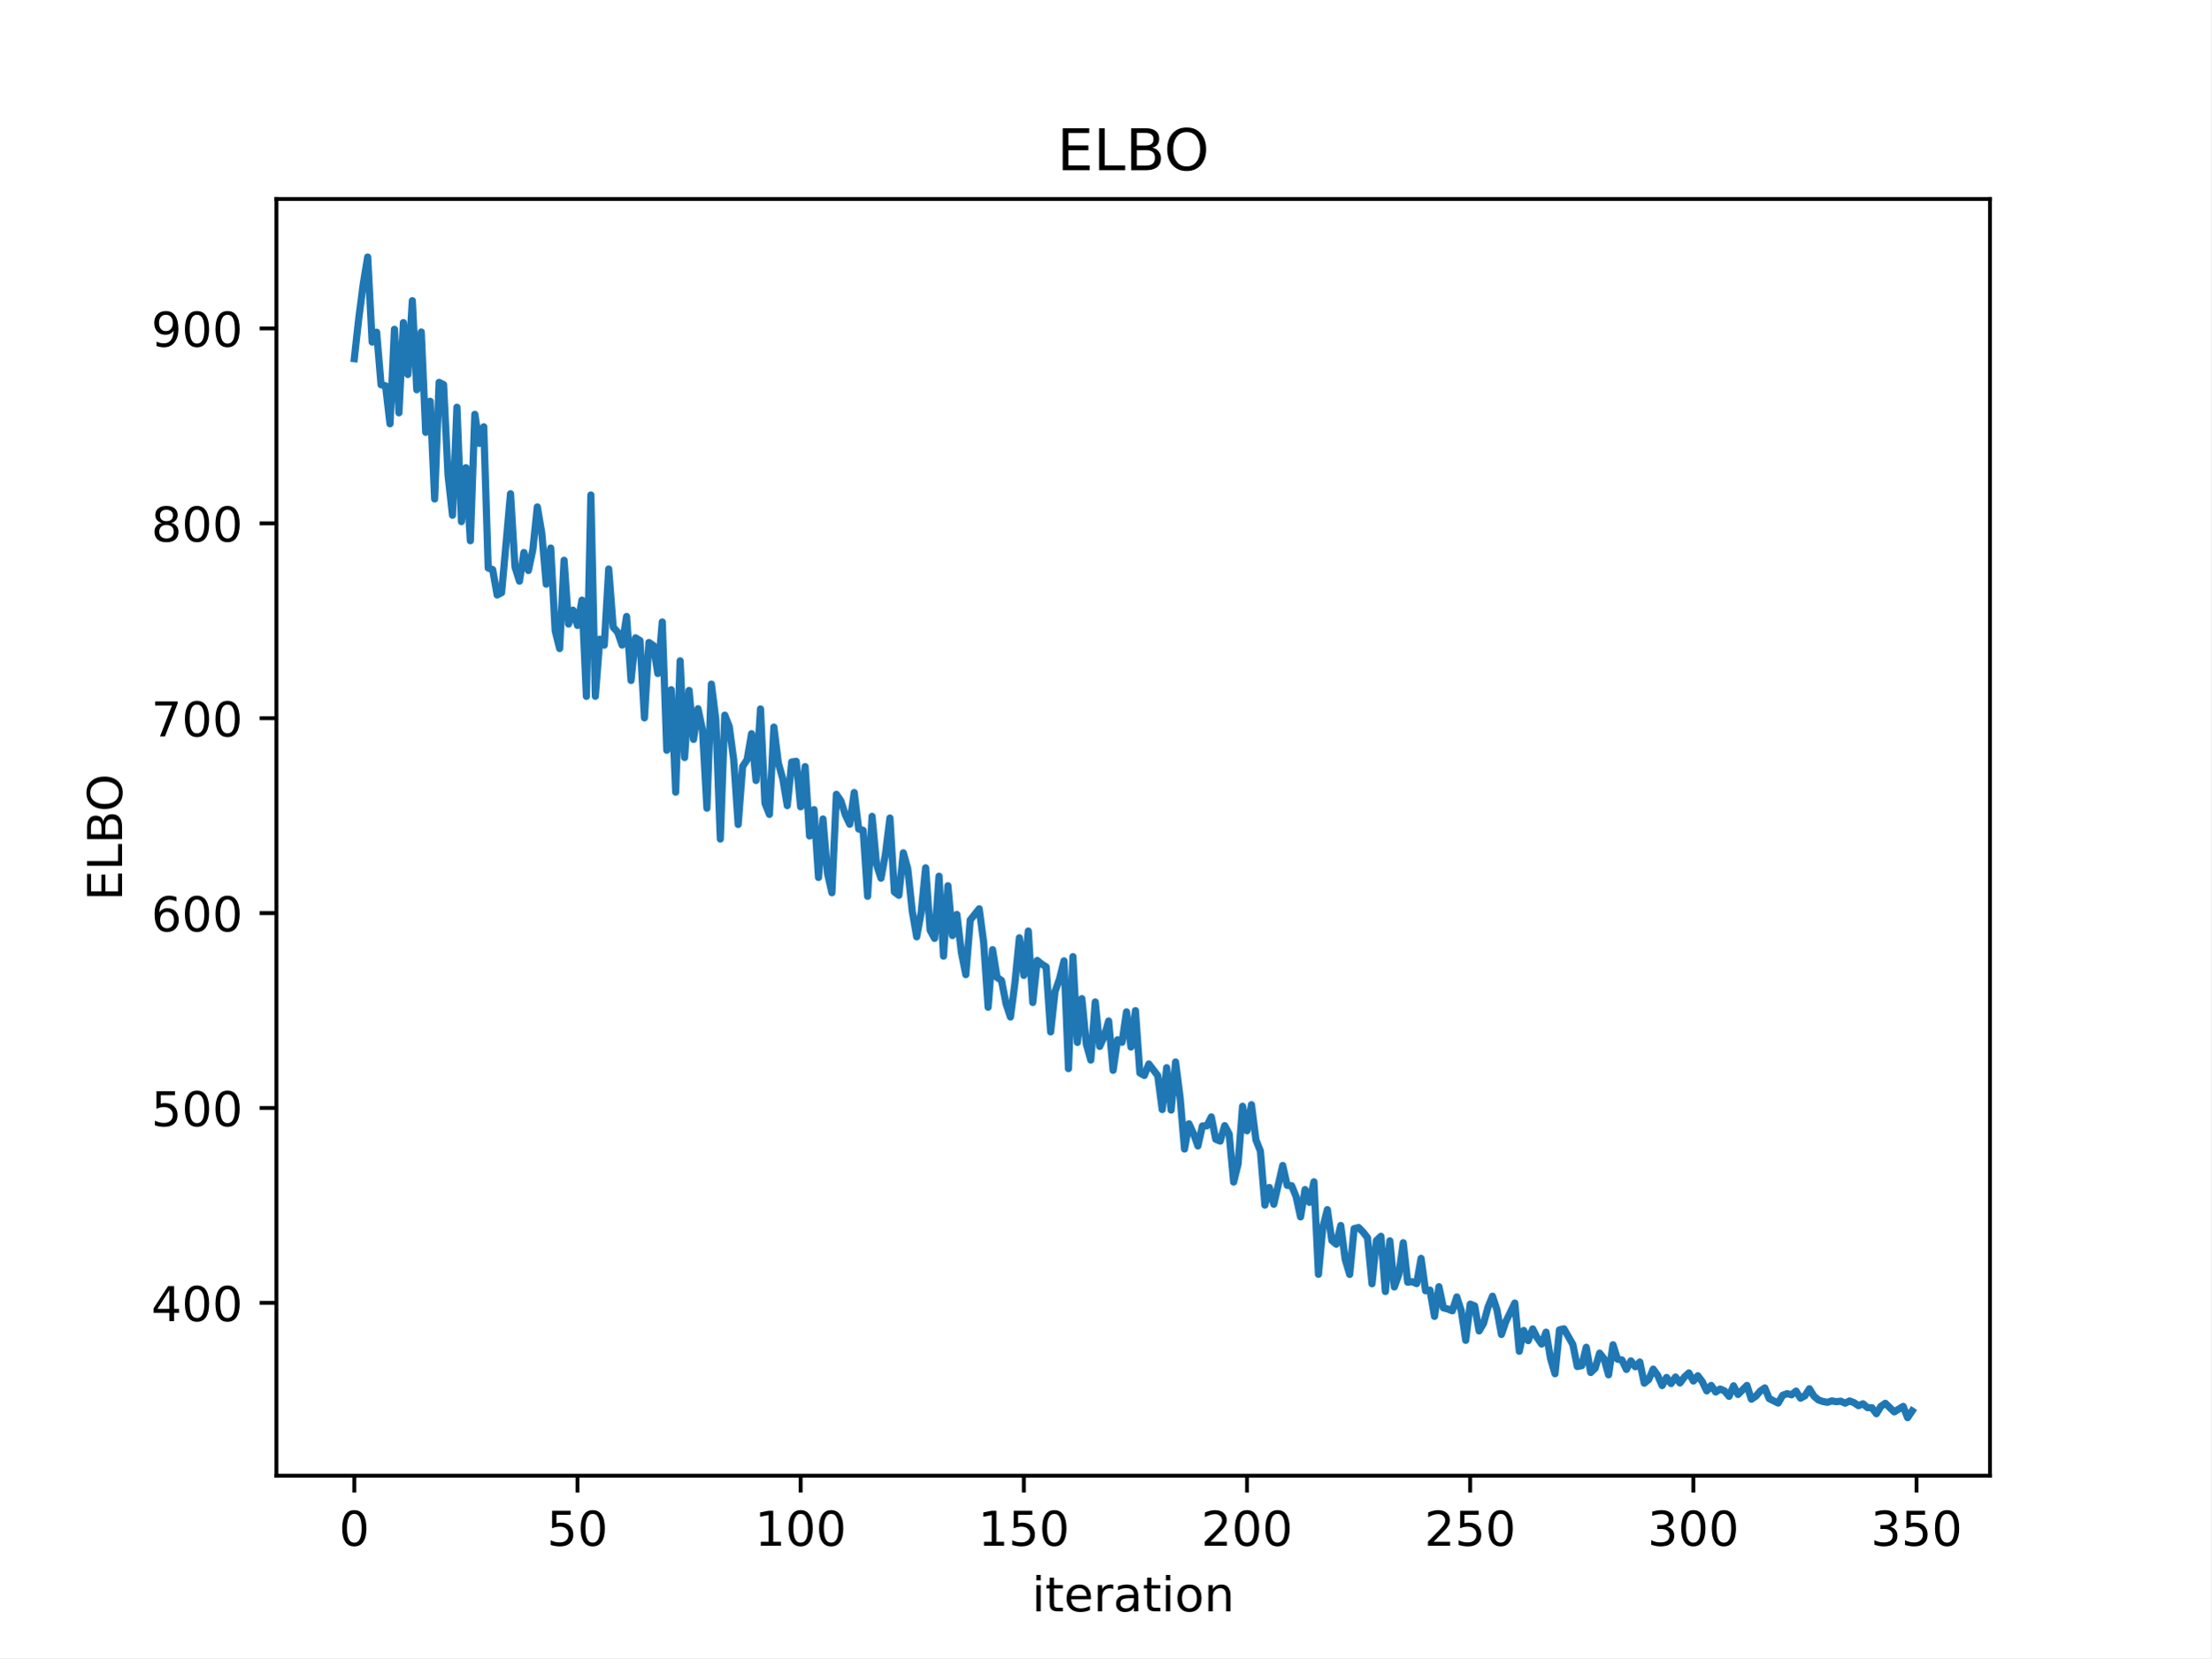
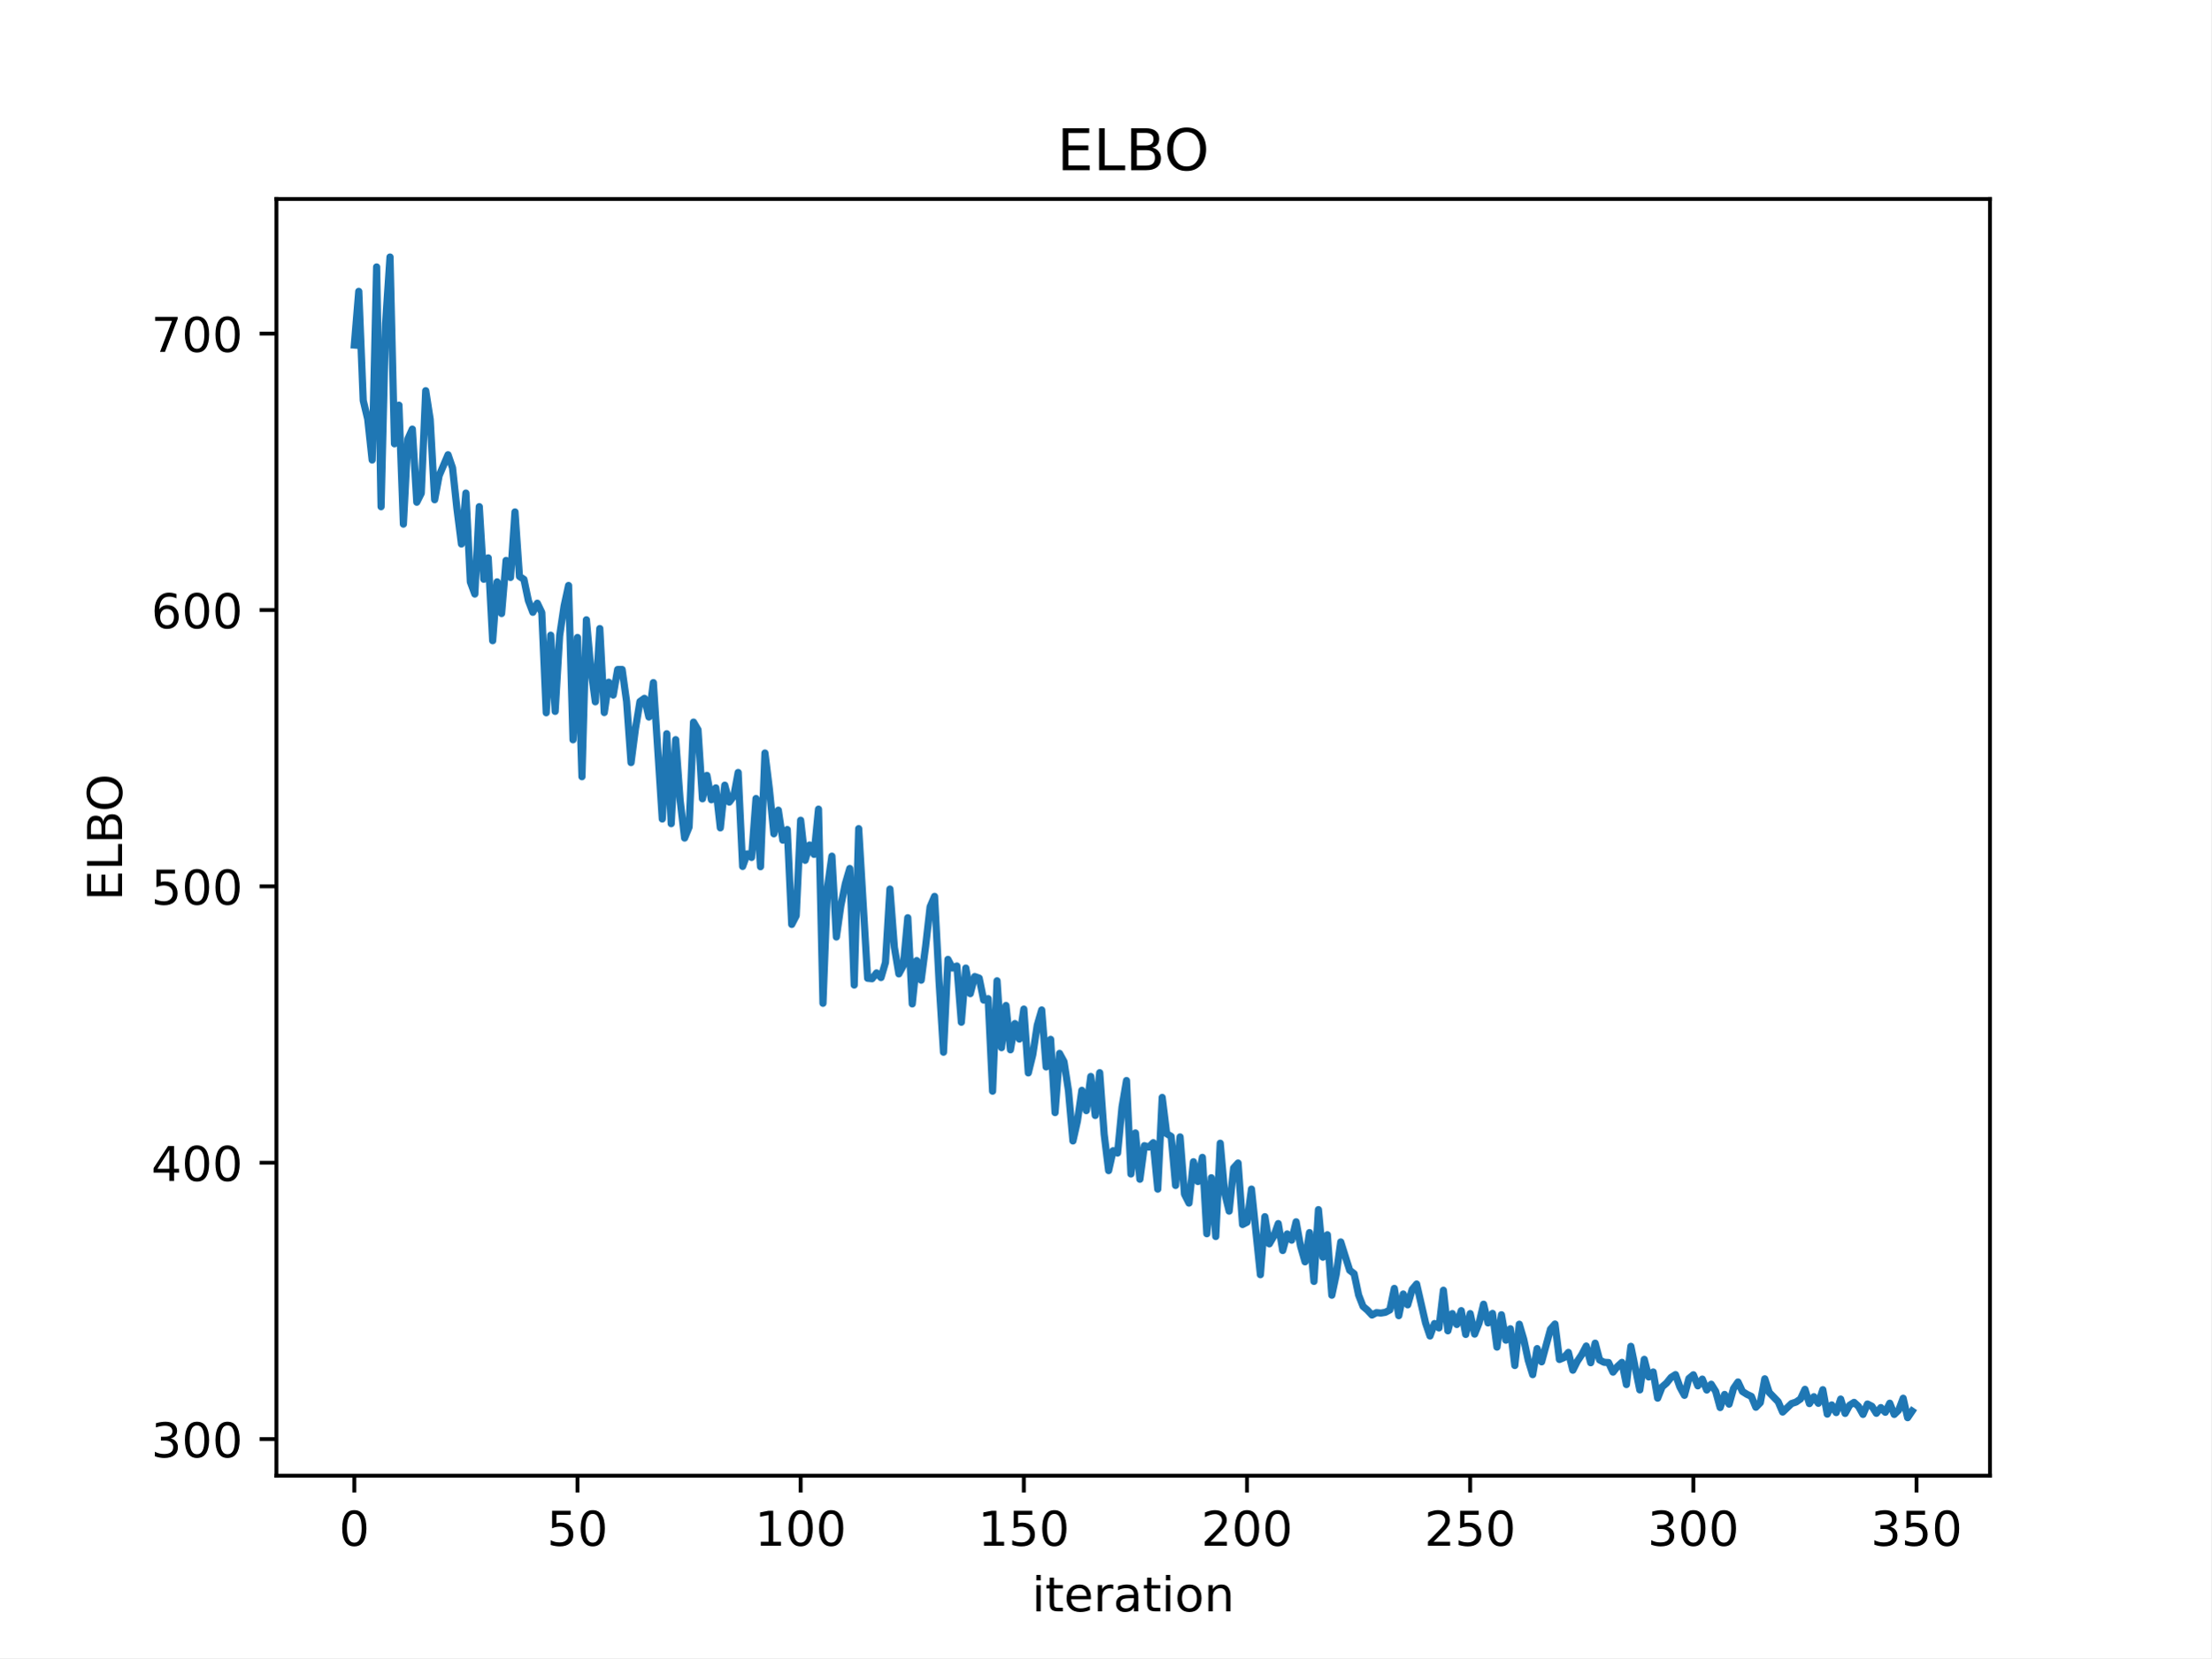
<svg xmlns="http://www.w3.org/2000/svg" xmlns:xlink="http://www.w3.org/1999/xlink" width="460.8pt" height="345.6pt" viewBox="0 0 460.8 345.6" version="1.1">
  <defs>
    <style type="text/css">*{stroke-linejoin: round; stroke-linecap: butt}</style>
  </defs>
  <g id="figure_1">
    <g id="patch_1">
      <path d="M 0 345.6  L 460.8 345.6  L 460.8 0  L 0 0  z " style="fill: #ffffff" />
    </g>
    <g id="axes_1">
      <g id="patch_2">
        <path d="M 57.6 307.584  L 414.72 307.584  L 414.72 41.472  L 57.6 41.472  z " style="fill: #ffffff" />
      </g>
      <g id="matplotlib.axis_1">
        <g id="xtick_1">
          <g id="line2d_1">
            <defs>
-               <path id="m0834ab8a11" d="M 0 0  L 0 3.5  " style="stroke: #000000; stroke-width: 0.8" />
-             </defs>
-             <g>
-               <use xlink:href="#m0834ab8a11" x="73.833" y="307.584" style="stroke: #000000; stroke-width: 0.8" />
+               <path id="me62997c50b" d="M 0 0  L 0 3.5  " style="stroke: #000000; stroke-width: 0.8" />
+             </defs>
+             <g>
+               <use xlink:href="#me62997c50b" x="73.833" y="307.584" style="stroke: #000000; stroke-width: 0.8" />
            </g>
          </g>
          <g id="text_1">
            <g transform="translate(70.65148 322.1824) scale(0.1 -0.1)">
              <defs>
                <path id="DejaVuSans-30" d="M 2034 4250  Q 1547 4250 1301 3770  Q 1056 3291 1056 2328  Q 1056 1369 1301 889  Q 1547 409 2034 409  Q 2525 409 2770 889  Q 3016 1369 3016 2328  Q 3016 3291 2770 3770  Q 2525 4250 2034 4250  z M 2034 4750  Q 2819 4750 3233 4129  Q 3647 3509 3647 2328  Q 3647 1150 3233 529  Q 2819 -91 2034 -91  Q 1250 -91 836 529  Q 422 1150 422 2328  Q 422 3509 836 4129  Q 1250 4750 2034 4750  z " transform="scale(0.015625)" />
              </defs>
              <use xlink:href="#DejaVuSans-30" />
            </g>
          </g>
        </g>
        <g id="xtick_2">
          <g id="line2d_2">
            <g>
-               <use xlink:href="#m0834ab8a11" x="120.345" y="307.584" style="stroke: #000000; stroke-width: 0.8" />
+               <use xlink:href="#me62997c50b" x="120.345" y="307.584" style="stroke: #000000; stroke-width: 0.8" />
            </g>
          </g>
          <g id="text_2">
            <g transform="translate(113.9823 322.1824) scale(0.1 -0.1)">
              <defs>
                <path id="DejaVuSans-35" d="M 691 4666  L 3169 4666  L 3169 4134  L 1269 4134  L 1269 2991  Q 1406 3038 1543 3061  Q 1681 3084 1819 3084  Q 2600 3084 3056 2656  Q 3513 2228 3513 1497  Q 3513 744 3044 326  Q 2575 -91 1722 -91  Q 1428 -91 1123 -41  Q 819 9 494 109  L 494 744  Q 775 591 1075 516  Q 1375 441 1709 441  Q 2250 441 2565 725  Q 2881 1009 2881 1497  Q 2881 1984 2565 2268  Q 2250 2553 1709 2553  Q 1456 2553 1204 2497  Q 953 2441 691 2322  L 691 4666  z " transform="scale(0.015625)" />
              </defs>
              <use xlink:href="#DejaVuSans-35" />
              <use xlink:href="#DejaVuSans-30" x="63.623" />
            </g>
          </g>
        </g>
        <g id="xtick_3">
          <g id="line2d_3">
            <g>
-               <use xlink:href="#m0834ab8a11" x="166.857" y="307.584" style="stroke: #000000; stroke-width: 0.8" />
+               <use xlink:href="#me62997c50b" x="166.857" y="307.584" style="stroke: #000000; stroke-width: 0.8" />
            </g>
          </g>
          <g id="text_3">
            <g transform="translate(157.3132 322.1824) scale(0.1 -0.1)">
              <defs>
                <path id="DejaVuSans-31" d="M 794 531  L 1825 531  L 1825 4091  L 703 3866  L 703 4441  L 1819 4666  L 2450 4666  L 2450 531  L 3481 531  L 3481 0  L 794 0  L 794 531  z " transform="scale(0.015625)" />
              </defs>
              <use xlink:href="#DejaVuSans-31" />
              <use xlink:href="#DejaVuSans-30" x="63.623" />
              <use xlink:href="#DejaVuSans-30" x="127.246" />
            </g>
          </g>
        </g>
        <g id="xtick_4">
          <g id="line2d_4">
            <g>
-               <use xlink:href="#m0834ab8a11" x="213.369" y="307.584" style="stroke: #000000; stroke-width: 0.8" />
+               <use xlink:href="#me62997c50b" x="213.369" y="307.584" style="stroke: #000000; stroke-width: 0.8" />
            </g>
          </g>
          <g id="text_4">
            <g transform="translate(203.8253 322.1824) scale(0.1 -0.1)">
              <use xlink:href="#DejaVuSans-31" />
              <use xlink:href="#DejaVuSans-35" x="63.623" />
              <use xlink:href="#DejaVuSans-30" x="127.246" />
            </g>
          </g>
        </g>
        <g id="xtick_5">
          <g id="line2d_5">
            <g>
-               <use xlink:href="#m0834ab8a11" x="259.881" y="307.584" style="stroke: #000000; stroke-width: 0.8" />
+               <use xlink:href="#me62997c50b" x="259.881" y="307.584" style="stroke: #000000; stroke-width: 0.8" />
            </g>
          </g>
          <g id="text_5">
            <g transform="translate(250.3374 322.1824) scale(0.1 -0.1)">
              <defs>
                <path id="DejaVuSans-32" d="M 1228 531  L 3431 531  L 3431 0  L 469 0  L 469 531  Q 828 903 1448 1529  Q 2069 2156 2228 2338  Q 2531 2678 2651 2914  Q 2772 3150 2772 3378  Q 2772 3750 2511 3984  Q 2250 4219 1831 4219  Q 1534 4219 1204 4116  Q 875 4013 500 3803  L 500 4441  Q 881 4594 1212 4672  Q 1544 4750 1819 4750  Q 2544 4750 2975 4387  Q 3406 4025 3406 3419  Q 3406 3131 3298 2873  Q 3191 2616 2906 2266  Q 2828 2175 2409 1742  Q 1991 1309 1228 531  z " transform="scale(0.015625)" />
              </defs>
              <use xlink:href="#DejaVuSans-32" />
              <use xlink:href="#DejaVuSans-30" x="63.623" />
              <use xlink:href="#DejaVuSans-30" x="127.246" />
            </g>
          </g>
        </g>
        <g id="xtick_6">
          <g id="line2d_6">
            <g>
-               <use xlink:href="#m0834ab8a11" x="306.393" y="307.584" style="stroke: #000000; stroke-width: 0.8" />
+               <use xlink:href="#me62997c50b" x="306.393" y="307.584" style="stroke: #000000; stroke-width: 0.8" />
            </g>
          </g>
          <g id="text_6">
            <g transform="translate(296.8495 322.1824) scale(0.1 -0.1)">
              <use xlink:href="#DejaVuSans-32" />
              <use xlink:href="#DejaVuSans-35" x="63.623" />
              <use xlink:href="#DejaVuSans-30" x="127.246" />
            </g>
          </g>
        </g>
        <g id="xtick_7">
          <g id="line2d_7">
            <g>
-               <use xlink:href="#m0834ab8a11" x="352.905" y="307.584" style="stroke: #000000; stroke-width: 0.8" />
+               <use xlink:href="#me62997c50b" x="352.905" y="307.584" style="stroke: #000000; stroke-width: 0.8" />
            </g>
          </g>
          <g id="text_7">
            <g transform="translate(343.3617 322.1824) scale(0.1 -0.1)">
              <defs>
                <path id="DejaVuSans-33" d="M 2597 2516  Q 3050 2419 3304 2112  Q 3559 1806 3559 1356  Q 3559 666 3084 287  Q 2609 -91 1734 -91  Q 1441 -91 1130 -33  Q 819 25 488 141  L 488 750  Q 750 597 1062 519  Q 1375 441 1716 441  Q 2309 441 2620 675  Q 2931 909 2931 1356  Q 2931 1769 2642 2001  Q 2353 2234 1838 2234  L 1294 2234  L 1294 2753  L 1863 2753  Q 2328 2753 2575 2939  Q 2822 3125 2822 3475  Q 2822 3834 2567 4026  Q 2313 4219 1838 4219  Q 1578 4219 1281 4162  Q 984 4106 628 3988  L 628 4550  Q 988 4650 1302 4700  Q 1616 4750 1894 4750  Q 2613 4750 3031 4423  Q 3450 4097 3450 3541  Q 3450 3153 3228 2886  Q 3006 2619 2597 2516  z " transform="scale(0.015625)" />
              </defs>
              <use xlink:href="#DejaVuSans-33" />
              <use xlink:href="#DejaVuSans-30" x="63.623" />
              <use xlink:href="#DejaVuSans-30" x="127.246" />
            </g>
          </g>
        </g>
        <g id="xtick_8">
          <g id="line2d_8">
            <g>
-               <use xlink:href="#m0834ab8a11" x="399.418" y="307.584" style="stroke: #000000; stroke-width: 0.8" />
+               <use xlink:href="#me62997c50b" x="399.418" y="307.584" style="stroke: #000000; stroke-width: 0.8" />
            </g>
          </g>
          <g id="text_8">
            <g transform="translate(389.8738 322.1824) scale(0.1 -0.1)">
              <use xlink:href="#DejaVuSans-33" />
              <use xlink:href="#DejaVuSans-35" x="63.623" />
              <use xlink:href="#DejaVuSans-30" x="127.246" />
            </g>
          </g>
        </g>
        <g id="text_9">
          <g transform="translate(215.0373 335.8606) scale(0.1 -0.1)">
            <defs>
              <path id="DejaVuSans-69" d="M 603 3500  L 1178 3500  L 1178 0  L 603 0  L 603 3500  z M 603 4863  L 1178 4863  L 1178 4134  L 603 4134  L 603 4863  z " transform="scale(0.015625)" />
              <path id="DejaVuSans-74" d="M 1172 4494  L 1172 3500  L 2356 3500  L 2356 3053  L 1172 3053  L 1172 1153  Q 1172 725 1289 603  Q 1406 481 1766 481  L 2356 481  L 2356 0  L 1766 0  Q 1100 0 847 248  Q 594 497 594 1153  L 594 3053  L 172 3053  L 172 3500  L 594 3500  L 594 4494  L 1172 4494  z " transform="scale(0.015625)" />
              <path id="DejaVuSans-65" d="M 3597 1894  L 3597 1613  L 953 1613  Q 991 1019 1311 708  Q 1631 397 2203 397  Q 2534 397 2845 478  Q 3156 559 3463 722  L 3463 178  Q 3153 47 2828 -22  Q 2503 -91 2169 -91  Q 1331 -91 842 396  Q 353 884 353 1716  Q 353 2575 817 3079  Q 1281 3584 2069 3584  Q 2775 3584 3186 3129  Q 3597 2675 3597 1894  z M 3022 2063  Q 3016 2534 2758 2815  Q 2500 3097 2075 3097  Q 1594 3097 1305 2825  Q 1016 2553 972 2059  L 3022 2063  z " transform="scale(0.015625)" />
              <path id="DejaVuSans-72" d="M 2631 2963  Q 2534 3019 2420 3045  Q 2306 3072 2169 3072  Q 1681 3072 1420 2755  Q 1159 2438 1159 1844  L 1159 0  L 581 0  L 581 3500  L 1159 3500  L 1159 2956  Q 1341 3275 1631 3429  Q 1922 3584 2338 3584  Q 2397 3584 2469 3576  Q 2541 3569 2628 3553  L 2631 2963  z " transform="scale(0.015625)" />
              <path id="DejaVuSans-61" d="M 2194 1759  Q 1497 1759 1228 1600  Q 959 1441 959 1056  Q 959 750 1161 570  Q 1363 391 1709 391  Q 2188 391 2477 730  Q 2766 1069 2766 1631  L 2766 1759  L 2194 1759  z M 3341 1997  L 3341 0  L 2766 0  L 2766 531  Q 2569 213 2275 61  Q 1981 -91 1556 -91  Q 1019 -91 701 211  Q 384 513 384 1019  Q 384 1609 779 1909  Q 1175 2209 1959 2209  L 2766 2209  L 2766 2266  Q 2766 2663 2505 2880  Q 2244 3097 1772 3097  Q 1472 3097 1187 3025  Q 903 2953 641 2809  L 641 3341  Q 956 3463 1253 3523  Q 1550 3584 1831 3584  Q 2591 3584 2966 3190  Q 3341 2797 3341 1997  z " transform="scale(0.015625)" />
              <path id="DejaVuSans-6f" d="M 1959 3097  Q 1497 3097 1228 2736  Q 959 2375 959 1747  Q 959 1119 1226 758  Q 1494 397 1959 397  Q 2419 397 2687 759  Q 2956 1122 2956 1747  Q 2956 2369 2687 2733  Q 2419 3097 1959 3097  z M 1959 3584  Q 2709 3584 3137 3096  Q 3566 2609 3566 1747  Q 3566 888 3137 398  Q 2709 -91 1959 -91  Q 1206 -91 779 398  Q 353 888 353 1747  Q 353 2609 779 3096  Q 1206 3584 1959 3584  z " transform="scale(0.015625)" />
              <path id="DejaVuSans-6e" d="M 3513 2113  L 3513 0  L 2938 0  L 2938 2094  Q 2938 2591 2744 2837  Q 2550 3084 2163 3084  Q 1697 3084 1428 2787  Q 1159 2491 1159 1978  L 1159 0  L 581 0  L 581 3500  L 1159 3500  L 1159 2956  Q 1366 3272 1645 3428  Q 1925 3584 2291 3584  Q 2894 3584 3203 3211  Q 3513 2838 3513 2113  z " transform="scale(0.015625)" />
            </defs>
            <use xlink:href="#DejaVuSans-69" />
            <use xlink:href="#DejaVuSans-74" x="27.783" />
            <use xlink:href="#DejaVuSans-65" x="66.992" />
            <use xlink:href="#DejaVuSans-72" x="128.516" />
            <use xlink:href="#DejaVuSans-61" x="169.629" />
            <use xlink:href="#DejaVuSans-74" x="230.908" />
            <use xlink:href="#DejaVuSans-69" x="270.117" />
            <use xlink:href="#DejaVuSans-6f" x="297.9" />
            <use xlink:href="#DejaVuSans-6e" x="359.082" />
          </g>
        </g>
      </g>
      <g id="matplotlib.axis_2">
        <g id="ytick_1">
          <g id="line2d_9">
            <defs>
-               <path id="m8c433db14b" d="M 0 0  L -3.5 0  " style="stroke: #000000; stroke-width: 0.8" />
-             </defs>
-             <g>
-               <use xlink:href="#m8c433db14b" x="57.6" y="271.563" style="stroke: #000000; stroke-width: 0.8" />
+               <path id="mf6aca6f8ef" d="M 0 0  L -3.5 0  " style="stroke: #000000; stroke-width: 0.8" />
+             </defs>
+             <g>
+               <use xlink:href="#mf6aca6f8ef" x="57.6" y="299.958" style="stroke: #000000; stroke-width: 0.8" />
            </g>
          </g>
          <g id="text_10">
-             <g transform="translate(31.5125 275.3626) scale(0.1 -0.1)">
-               <defs>
-                 <path id="DejaVuSans-34" d="M 2419 4116  L 825 1625  L 2419 1625  L 2419 4116  z M 2253 4666  L 3047 4666  L 3047 1625  L 3713 1625  L 3713 1100  L 3047 1100  L 3047 0  L 2419 0  L 2419 1100  L 313 1100  L 313 1709  L 2253 4666  z " transform="scale(0.015625)" />
-               </defs>
-               <use xlink:href="#DejaVuSans-34" />
+             <g transform="translate(31.5125 303.7572) scale(0.1 -0.1)">
+               <use xlink:href="#DejaVuSans-33" />
              <use xlink:href="#DejaVuSans-30" x="63.623" />
              <use xlink:href="#DejaVuSans-30" x="127.246" />
            </g>
          </g>
        </g>
        <g id="ytick_2">
          <g id="line2d_10">
            <g>
-               <use xlink:href="#m8c433db14b" x="57.6" y="230.94" style="stroke: #000000; stroke-width: 0.8" />
+               <use xlink:href="#mf6aca6f8ef" x="57.6" y="242.353" style="stroke: #000000; stroke-width: 0.8" />
            </g>
          </g>
          <g id="text_11">
-             <g transform="translate(31.5125 234.7393) scale(0.1 -0.1)">
-               <use xlink:href="#DejaVuSans-35" />
+             <g transform="translate(31.5125 246.1517) scale(0.1 -0.1)">
+               <defs>
+                 <path id="DejaVuSans-34" d="M 2419 4116  L 825 1625  L 2419 1625  L 2419 4116  z M 2253 4666  L 3047 4666  L 3047 1625  L 3713 1625  L 3713 1100  L 3047 1100  L 3047 0  L 2419 0  L 2419 1100  L 313 1100  L 313 1709  L 2253 4666  z " transform="scale(0.015625)" />
+               </defs>
+               <use xlink:href="#DejaVuSans-34" />
              <use xlink:href="#DejaVuSans-30" x="63.623" />
              <use xlink:href="#DejaVuSans-30" x="127.246" />
            </g>
          </g>
        </g>
        <g id="ytick_3">
          <g id="line2d_11">
            <g>
-               <use xlink:href="#m8c433db14b" x="57.6" y="190.317" style="stroke: #000000; stroke-width: 0.8" />
+               <use xlink:href="#mf6aca6f8ef" x="57.6" y="184.747" style="stroke: #000000; stroke-width: 0.8" />
            </g>
          </g>
          <g id="text_12">
-             <g transform="translate(31.5125 194.116) scale(0.1 -0.1)">
-               <defs>
-                 <path id="DejaVuSans-36" d="M 2113 2584  Q 1688 2584 1439 2293  Q 1191 2003 1191 1497  Q 1191 994 1439 701  Q 1688 409 2113 409  Q 2538 409 2786 701  Q 3034 994 3034 1497  Q 3034 2003 2786 2293  Q 2538 2584 2113 2584  z M 3366 4563  L 3366 3988  Q 3128 4100 2886 4159  Q 2644 4219 2406 4219  Q 1781 4219 1451 3797  Q 1122 3375 1075 2522  Q 1259 2794 1537 2939  Q 1816 3084 2150 3084  Q 2853 3084 3261 2657  Q 3669 2231 3669 1497  Q 3669 778 3244 343  Q 2819 -91 2113 -91  Q 1303 -91 875 529  Q 447 1150 447 2328  Q 447 3434 972 4092  Q 1497 4750 2381 4750  Q 2619 4750 2861 4703  Q 3103 4656 3366 4563  z " transform="scale(0.015625)" />
-               </defs>
-               <use xlink:href="#DejaVuSans-36" />
+             <g transform="translate(31.5125 188.5463) scale(0.1 -0.1)">
+               <use xlink:href="#DejaVuSans-35" />
              <use xlink:href="#DejaVuSans-30" x="63.623" />
              <use xlink:href="#DejaVuSans-30" x="127.246" />
            </g>
          </g>
        </g>
        <g id="ytick_4">
          <g id="line2d_12">
            <g>
-               <use xlink:href="#m8c433db14b" x="57.6" y="149.693" style="stroke: #000000; stroke-width: 0.8" />
+               <use xlink:href="#mf6aca6f8ef" x="57.6" y="127.142" style="stroke: #000000; stroke-width: 0.8" />
            </g>
          </g>
          <g id="text_13">
-             <g transform="translate(31.5125 153.4927) scale(0.1 -0.1)">
-               <defs>
-                 <path id="DejaVuSans-37" d="M 525 4666  L 3525 4666  L 3525 4397  L 1831 0  L 1172 0  L 2766 4134  L 525 4134  L 525 4666  z " transform="scale(0.015625)" />
-               </defs>
-               <use xlink:href="#DejaVuSans-37" />
+             <g transform="translate(31.5125 130.9408) scale(0.1 -0.1)">
+               <defs>
+                 <path id="DejaVuSans-36" d="M 2113 2584  Q 1688 2584 1439 2293  Q 1191 2003 1191 1497  Q 1191 994 1439 701  Q 1688 409 2113 409  Q 2538 409 2786 701  Q 3034 994 3034 1497  Q 3034 2003 2786 2293  Q 2538 2584 2113 2584  z M 3366 4563  L 3366 3988  Q 3128 4100 2886 4159  Q 2644 4219 2406 4219  Q 1781 4219 1451 3797  Q 1122 3375 1075 2522  Q 1259 2794 1537 2939  Q 1816 3084 2150 3084  Q 2853 3084 3261 2657  Q 3669 2231 3669 1497  Q 3669 778 3244 343  Q 2819 -91 2113 -91  Q 1303 -91 875 529  Q 447 1150 447 2328  Q 447 3434 972 4092  Q 1497 4750 2381 4750  Q 2619 4750 2861 4703  Q 3103 4656 3366 4563  z " transform="scale(0.015625)" />
+               </defs>
+               <use xlink:href="#DejaVuSans-36" />
              <use xlink:href="#DejaVuSans-30" x="63.623" />
              <use xlink:href="#DejaVuSans-30" x="127.246" />
            </g>
          </g>
        </g>
        <g id="ytick_5">
          <g id="line2d_13">
            <g>
-               <use xlink:href="#m8c433db14b" x="57.6" y="109.07" style="stroke: #000000; stroke-width: 0.8" />
+               <use xlink:href="#mf6aca6f8ef" x="57.6" y="69.536" style="stroke: #000000; stroke-width: 0.8" />
            </g>
          </g>
          <g id="text_14">
-             <g transform="translate(31.5125 112.8694) scale(0.1 -0.1)">
-               <defs>
-                 <path id="DejaVuSans-38" d="M 2034 2216  Q 1584 2216 1326 1975  Q 1069 1734 1069 1313  Q 1069 891 1326 650  Q 1584 409 2034 409  Q 2484 409 2743 651  Q 3003 894 3003 1313  Q 3003 1734 2745 1975  Q 2488 2216 2034 2216  z M 1403 2484  Q 997 2584 770 2862  Q 544 3141 544 3541  Q 544 4100 942 4425  Q 1341 4750 2034 4750  Q 2731 4750 3128 4425  Q 3525 4100 3525 3541  Q 3525 3141 3298 2862  Q 3072 2584 2669 2484  Q 3125 2378 3379 2068  Q 3634 1759 3634 1313  Q 3634 634 3220 271  Q 2806 -91 2034 -91  Q 1263 -91 848 271  Q 434 634 434 1313  Q 434 1759 690 2068  Q 947 2378 1403 2484  z M 1172 3481  Q 1172 3119 1398 2916  Q 1625 2713 2034 2713  Q 2441 2713 2670 2916  Q 2900 3119 2900 3481  Q 2900 3844 2670 4047  Q 2441 4250 2034 4250  Q 1625 4250 1398 4047  Q 1172 3844 1172 3481  z " transform="scale(0.015625)" />
-               </defs>
-               <use xlink:href="#DejaVuSans-38" />
-               <use xlink:href="#DejaVuSans-30" x="63.623" />
-               <use xlink:href="#DejaVuSans-30" x="127.246" />
-             </g>
-           </g>
-         </g>
-         <g id="ytick_6">
-           <g id="line2d_14">
-             <g>
-               <use xlink:href="#m8c433db14b" x="57.6" y="68.447" style="stroke: #000000; stroke-width: 0.8" />
-             </g>
-           </g>
-           <g id="text_15">
-             <g transform="translate(31.5125 72.24605) scale(0.1 -0.1)">
-               <defs>
-                 <path id="DejaVuSans-39" d="M 703 97  L 703 672  Q 941 559 1184 500  Q 1428 441 1663 441  Q 2288 441 2617 861  Q 2947 1281 2994 2138  Q 2813 1869 2534 1725  Q 2256 1581 1919 1581  Q 1219 1581 811 2004  Q 403 2428 403 3163  Q 403 3881 828 4315  Q 1253 4750 1959 4750  Q 2769 4750 3195 4129  Q 3622 3509 3622 2328  Q 3622 1225 3098 567  Q 2575 -91 1691 -91  Q 1453 -91 1209 -44  Q 966 3 703 97  z M 1959 2075  Q 2384 2075 2632 2365  Q 2881 2656 2881 3163  Q 2881 3666 2632 3958  Q 2384 4250 1959 4250  Q 1534 4250 1286 3958  Q 1038 3666 1038 3163  Q 1038 2656 1286 2365  Q 1534 2075 1959 2075  z " transform="scale(0.015625)" />
-               </defs>
-               <use xlink:href="#DejaVuSans-39" />
-               <use xlink:href="#DejaVuSans-30" x="63.623" />
-               <use xlink:href="#DejaVuSans-30" x="127.246" />
-             </g>
-           </g>
-         </g>
-         <g id="text_16">
+             <g transform="translate(31.5125 73.3354) scale(0.1 -0.1)">
+               <defs>
+                 <path id="DejaVuSans-37" d="M 525 4666  L 3525 4666  L 3525 4397  L 1831 0  L 1172 0  L 2766 4134  L 525 4134  L 525 4666  z " transform="scale(0.015625)" />
+               </defs>
+               <use xlink:href="#DejaVuSans-37" />
+               <use xlink:href="#DejaVuSans-30" x="63.623" />
+               <use xlink:href="#DejaVuSans-30" x="127.246" />
+             </g>
+           </g>
+         </g>
+         <g id="text_15">
          <g transform="translate(25.43281 187.7522) rotate(-90) scale(0.1 -0.1)">
            <defs>
              <path id="DejaVuSans-45" d="M 628 4666  L 3578 4666  L 3578 4134  L 1259 4134  L 1259 2753  L 3481 2753  L 3481 2222  L 1259 2222  L 1259 531  L 3634 531  L 3634 0  L 628 0  L 628 4666  z " transform="scale(0.015625)" />
              <path id="DejaVuSans-4c" d="M 628 4666  L 1259 4666  L 1259 531  L 3531 531  L 3531 0  L 628 0  L 628 4666  z " transform="scale(0.015625)" />
              <path id="DejaVuSans-42" d="M 1259 2228  L 1259 519  L 2272 519  Q 2781 519 3026 730  Q 3272 941 3272 1375  Q 3272 1813 3026 2020  Q 2781 2228 2272 2228  L 1259 2228  z M 1259 4147  L 1259 2741  L 2194 2741  Q 2656 2741 2882 2914  Q 3109 3088 3109 3444  Q 3109 3797 2882 3972  Q 2656 4147 2194 4147  L 1259 4147  z M 628 4666  L 2241 4666  Q 2963 4666 3353 4366  Q 3744 4066 3744 3513  Q 3744 3084 3544 2831  Q 3344 2578 2956 2516  Q 3422 2416 3680 2098  Q 3938 1781 3938 1306  Q 3938 681 3513 340  Q 3088 0 2303 0  L 628 0  L 628 4666  z " transform="scale(0.015625)" />
              <path id="DejaVuSans-4f" d="M 2522 4238  Q 1834 4238 1429 3725  Q 1025 3213 1025 2328  Q 1025 1447 1429 934  Q 1834 422 2522 422  Q 3209 422 3611 934  Q 4013 1447 4013 2328  Q 4013 3213 3611 3725  Q 3209 4238 2522 4238  z M 2522 4750  Q 3503 4750 4090 4092  Q 4678 3434 4678 2328  Q 4678 1225 4090 567  Q 3503 -91 2522 -91  Q 1538 -91 948 565  Q 359 1222 359 2328  Q 359 3434 948 4092  Q 1538 4750 2522 4750  z " transform="scale(0.015625)" />
            </defs>
            <use xlink:href="#DejaVuSans-45" />
            <use xlink:href="#DejaVuSans-4c" x="63.184" />
            <use xlink:href="#DejaVuSans-42" x="118.896" />
            <use xlink:href="#DejaVuSans-4f" x="185.75" />
          </g>
        </g>
      </g>
-       <g id="line2d_15">
-         <path d="M 73.833 74.748  L 74.763 66.373  L 75.693 59.217  L 76.623 53.568  L 77.554 71.296  L 78.484 69.235  L 79.414 80.19  L 80.344 80.406  L 81.275 88.328  L 82.205 68.63  L 83.135 86.038  L 84.065 67.233  L 84.996 78.054  L 85.926 62.666  L 86.856 81.233  L 87.786 69.189  L 88.717 90.107  L 89.647 83.634  L 90.577 104.001  L 91.507 79.692  L 92.438 80.17  L 93.368 99.035  L 94.298 107.39  L 95.228 84.876  L 96.159 108.717  L 97.089 97.474  L 98.019 112.709  L 98.949 86.351  L 99.88 92.407  L 100.81 88.948  L 101.74 118.389  L 102.67 118.719  L 103.6 124.015  L 104.531 123.528  L 106.391 102.912  L 107.321 118.183  L 108.252 121.129  L 109.182 115.155  L 110.112 118.912  L 111.042 114.574  L 111.973 105.653  L 112.903 111.092  L 113.833 121.755  L 114.763 114.226  L 115.694 131.452  L 116.624 135.18  L 117.554 116.775  L 118.484 130.078  L 119.415 127.176  L 120.345 130.36  L 121.275 125.087  L 122.205 145.139  L 123.136 103.166  L 124.066 145.131  L 124.996 133.233  L 125.926 134.475  L 126.857 118.595  L 127.787 130.721  L 128.717 131.768  L 129.647 134.456  L 130.578 128.489  L 131.508 141.835  L 132.438 132.934  L 133.368 133.509  L 134.298 149.632  L 135.229 133.905  L 136.159 134.543  L 137.089 140.376  L 138.019 129.631  L 138.95 156.381  L 139.88 143.752  L 140.81 165.116  L 141.74 137.74  L 142.671 157.892  L 143.601 143.897  L 144.531 154.118  L 145.461 147.718  L 146.392 152.089  L 147.322 168.452  L 148.252 142.588  L 149.182 150.049  L 150.113 174.886  L 151.043 149.055  L 151.973 151.428  L 152.903 158.351  L 153.834 171.854  L 154.764 159.756  L 155.694 158.337  L 156.624 152.924  L 157.555 162.681  L 158.485 147.762  L 159.415 167.407  L 160.345 169.741  L 161.275 151.542  L 162.206 159.027  L 163.136 162.374  L 164.066 167.916  L 164.996 158.822  L 165.927 158.689  L 166.857 168.168  L 167.787 159.779  L 168.717 174.248  L 169.648 168.755  L 170.578 182.901  L 171.508 170.698  L 172.438 181.99  L 173.369 186.084  L 174.299 165.555  L 175.229 166.914  L 176.159 169.836  L 177.09 171.799  L 178.02 165.189  L 178.95 172.79  L 179.88 173.074  L 180.811 186.818  L 181.741 170.152  L 182.671 180.175  L 183.601 183.046  L 184.532 177.996  L 185.462 170.505  L 186.392 185.916  L 187.322 186.611  L 188.253 177.753  L 189.183 181.101  L 190.113 189.937  L 191.043 195.267  L 191.973 190.194  L 192.904 180.876  L 193.834 193.861  L 194.764 195.592  L 195.694 182.625  L 196.625 199.293  L 197.555 184.616  L 198.485 194.995  L 199.415 190.603  L 200.346 198.463  L 201.276 203.148  L 202.206 191.76  L 204.067 189.416  L 204.997 196.445  L 205.927 209.943  L 206.857 197.937  L 207.788 203.731  L 208.718 204.366  L 209.648 209.175  L 210.578 211.976  L 211.509 204.911  L 212.439 195.467  L 213.369 203.308  L 214.299 194.061  L 215.23 208.958  L 216.16 200.192  L 217.09 200.948  L 218.02 201.531  L 218.951 215.081  L 219.881 206.64  L 220.811 204.024  L 221.741 200.271  L 222.671 222.739  L 223.602 199.391  L 224.532 217.276  L 225.462 208.146  L 226.392 217.622  L 227.323 220.957  L 228.253 208.839  L 229.183 218.109  L 230.113 216.042  L 231.044 212.801  L 231.974 223.089  L 232.904 216.724  L 233.834 217.242  L 234.765 210.903  L 235.695 218.241  L 236.625 210.651  L 237.555 223.635  L 238.486 224.161  L 239.416 221.768  L 241.276 224.188  L 242.207 231.267  L 243.137 222.542  L 244.067 231.38  L 244.997 221.352  L 245.928 228.708  L 246.858 239.497  L 247.788 234.227  L 248.718 236.261  L 249.649 238.861  L 250.579 234.683  L 251.509 234.665  L 252.439 232.806  L 253.369 237.473  L 254.3 237.846  L 255.23 234.622  L 256.16 236.34  L 257.09 246.384  L 258.021 242.619  L 258.951 230.587  L 259.881 235.701  L 260.811 230.254  L 261.742 237.603  L 262.672 239.917  L 263.602 251.184  L 264.532 247.505  L 265.463 251.006  L 267.323 242.923  L 268.253 247.067  L 269.184 247.145  L 270.114 249.428  L 271.044 253.642  L 271.974 247.945  L 272.905 250.618  L 273.835 246.323  L 274.765 265.607  L 275.695 255.736  L 276.626 252.133  L 277.556 258.551  L 278.486 259.331  L 279.416 255.43  L 280.347 262.503  L 281.277 265.632  L 282.207 256.082  L 283.137 255.858  L 284.067 256.802  L 284.998 257.996  L 285.928 267.589  L 286.858 258.556  L 287.788 257.691  L 288.719 269.199  L 289.649 258.631  L 290.579 268.25  L 291.509 265.7  L 292.44 259.025  L 293.37 267.254  L 294.3 267.145  L 295.23 267.548  L 296.161 262.292  L 297.091 269.04  L 298.021 268.904  L 298.951 274.382  L 299.882 268.196  L 300.812 272.607  L 301.742 272.841  L 302.672 273.211  L 303.603 270.326  L 304.533 273.186  L 305.463 279.369  L 306.393 271.816  L 307.324 272.193  L 308.254 277.416  L 309.184 275.832  L 310.114 272.422  L 311.045 270.171  L 311.975 273.029  L 312.905 278.142  L 313.835 275.435  L 315.696 271.593  L 316.626 281.651  L 317.556 277.316  L 318.486 279.438  L 319.417 276.991  L 320.347 278.814  L 321.277 280.147  L 322.207 277.663  L 323.138 283.144  L 324.068 286.334  L 324.998 277.185  L 325.928 276.97  L 327.789 280.236  L 328.719 284.835  L 329.649 284.64  L 330.58 280.814  L 331.51 286.07  L 332.44 285.188  L 333.37 282.039  L 334.301 283.221  L 335.231 286.563  L 336.161 280.301  L 337.091 283.299  L 338.022 283.464  L 338.952 285.444  L 339.882 283.652  L 340.812 284.882  L 341.742 283.891  L 342.673 288.304  L 343.603 287.529  L 344.533 285.377  L 345.463 286.662  L 346.394 288.797  L 347.324 287.105  L 348.254 288.38  L 349.184 287.013  L 350.115 288.257  L 351.045 287.009  L 351.975 286.16  L 352.905 287.856  L 353.836 286.749  L 354.766 287.989  L 355.696 289.911  L 356.626 288.769  L 357.557 290.146  L 358.487 289.516  L 359.417 289.925  L 360.347 291.041  L 361.278 288.853  L 362.208 290.648  L 364.068 288.77  L 364.999 291.638  L 365.929 291.01  L 366.859 289.93  L 367.789 289.283  L 368.72 291.525  L 370.58 292.444  L 371.51 290.827  L 372.44 290.475  L 373.371 290.722  L 374.301 289.953  L 375.231 291.432  L 376.161 290.919  L 377.092 289.469  L 378.022 290.987  L 378.952 291.789  L 379.882 292.112  L 380.813 292.285  L 381.743 291.994  L 382.673 292.153  L 383.603 292.05  L 384.534 292.467  L 385.464 292  L 386.394 292.365  L 387.324 292.994  L 388.255 292.595  L 389.185 293.394  L 390.115 293.421  L 391.045 294.666  L 391.976 293.136  L 392.906 292.497  L 394.766 294.281  L 396.627 293.138  L 397.557 295.488  L 398.487 294.095  L 398.487 294.095  " clip-path="url(#pfffe070d80)" style="fill: none; stroke: #1f77b4; stroke-width: 1.5; stroke-linecap: square" />
+       <g id="line2d_14">
+         <path d="M 73.833 71.91  L 74.763 60.724  L 75.693 83.469  L 76.623 87.333  L 77.554 95.871  L 78.484 55.635  L 79.414 105.606  L 80.344 67.441  L 81.275 53.568  L 82.205 92.495  L 83.135 84.443  L 84.065 109.243  L 84.996 91.495  L 85.926 89.436  L 86.856 104.672  L 87.786 102.806  L 88.717 81.433  L 89.647 87.409  L 90.577 104.154  L 91.507 99.155  L 93.368 94.783  L 94.298 97.498  L 95.228 106.079  L 96.159 113.382  L 97.089 102.769  L 98.019 121.297  L 98.949 123.813  L 99.88 105.601  L 100.81 120.729  L 101.74 116.273  L 102.67 133.543  L 103.6 121.271  L 104.531 127.873  L 105.461 116.812  L 106.391 120.353  L 107.321 106.697  L 108.252 120.147  L 109.182 120.752  L 110.112 125.194  L 111.042 127.618  L 111.973 125.725  L 112.903 127.656  L 113.833 148.552  L 114.763 132.387  L 115.694 148.275  L 116.624 132.504  L 117.554 126.308  L 118.484 122.031  L 119.415 154.198  L 120.345 132.862  L 121.275 161.888  L 122.205 129.182  L 123.136 139.535  L 124.066 146.282  L 124.996 131.009  L 125.926 148.513  L 126.857 142.192  L 127.787 144.87  L 128.717 139.549  L 129.647 139.545  L 130.578 146.188  L 131.508 158.95  L 132.438 151.803  L 133.368 146.222  L 134.298 145.552  L 135.229 149.448  L 136.159 142.275  L 138.019 170.701  L 138.95 152.928  L 139.88 171.682  L 140.81 154.167  L 141.74 166.839  L 142.671 174.677  L 143.601 172.396  L 144.531 150.508  L 145.461 152.111  L 146.392 166.496  L 147.322 161.62  L 148.252 166.694  L 149.182 164.212  L 150.113 172.548  L 151.043 163.662  L 151.973 167.183  L 152.903 165.955  L 153.834 161.001  L 154.764 180.592  L 155.694 177.972  L 156.624 178.717  L 157.555 166.439  L 158.485 180.643  L 159.415 156.95  L 160.345 164.518  L 161.275 173.791  L 162.206 168.865  L 163.136 175.118  L 164.066 172.903  L 164.996 192.681  L 165.927 190.87  L 166.857 170.959  L 167.787 179.316  L 168.717 176.125  L 169.648 178.078  L 170.578 168.656  L 171.508 209.115  L 172.438 184.95  L 173.369 178.45  L 174.299 195.301  L 175.229 188.796  L 176.159 184.226  L 177.09 181.027  L 178.02 205.317  L 178.95 172.716  L 180.811 203.906  L 181.741 203.998  L 182.671 202.788  L 183.601 203.76  L 184.532 200.607  L 185.462 185.305  L 186.392 197.474  L 187.322 202.987  L 188.253 201.261  L 189.183 191.283  L 190.113 209.244  L 191.043 200.215  L 191.973 204.299  L 192.904 197.188  L 193.834 189.024  L 194.764 186.83  L 195.694 204.409  L 196.625 219.316  L 197.555 199.969  L 198.485 201.766  L 199.415 201.342  L 200.346 213.069  L 201.276 201.776  L 202.206 207.115  L 203.136 203.549  L 204.067 203.873  L 204.997 208.451  L 205.927 208.153  L 206.857 227.439  L 207.788 204.429  L 208.718 218.368  L 209.648 209.579  L 210.578 218.808  L 211.509 213.343  L 212.439 216.58  L 213.369 210.327  L 214.299 223.626  L 215.23 219.852  L 216.16 213.706  L 217.09 210.506  L 218.02 222.385  L 218.951 216.639  L 219.881 231.901  L 220.811 219.566  L 221.741 221.286  L 222.671 227.311  L 223.602 237.809  L 224.532 233.69  L 225.462 227.268  L 226.392 231.49  L 227.323 224.373  L 228.253 232.506  L 229.183 223.584  L 230.113 236.445  L 231.044 243.998  L 231.974 239.844  L 232.904 240.334  L 233.834 230.751  L 234.765 225.217  L 235.695 244.699  L 236.625 236.145  L 237.555 245.794  L 238.486 238.8  L 239.416 239.101  L 240.346 238.176  L 241.276 247.855  L 242.207 228.74  L 243.137 236.304  L 244.067 236.861  L 244.997 247.092  L 245.928 236.972  L 246.858 248.915  L 247.788 250.764  L 248.718 242.146  L 249.649 246.268  L 250.579 241.231  L 251.509 257.152  L 252.439 245.482  L 253.369 257.734  L 254.3 238.286  L 255.23 248.692  L 256.16 252.441  L 257.09 243.451  L 258.021 242.41  L 258.951 255.233  L 259.881 254.75  L 260.811 247.845  L 262.672 265.69  L 263.602 253.597  L 264.532 259.263  L 265.463 257.659  L 266.393 255.037  L 267.323 260.646  L 268.253 257.196  L 269.184 258.495  L 270.114 254.664  L 271.044 259.744  L 271.974 263.009  L 272.905 256.914  L 273.835 267.087  L 274.765 252.127  L 275.695 262.04  L 276.626 257.366  L 277.556 269.965  L 278.486 265.581  L 279.416 258.864  L 281.277 264.768  L 282.207 265.487  L 283.137 269.912  L 284.067 272.3  L 284.998 273.093  L 285.928 274.101  L 286.858 273.596  L 287.788 273.69  L 288.719 273.526  L 289.649 273.031  L 290.579 268.55  L 291.509 274.235  L 292.44 269.715  L 293.37 271.98  L 294.3 268.769  L 295.23 267.639  L 297.091 275.733  L 298.021 278.467  L 298.951 275.868  L 299.882 276.788  L 300.812 268.933  L 301.742 277.387  L 302.672 273.799  L 303.603 276.071  L 304.533 273.188  L 305.463 278.137  L 306.393 273.8  L 307.324 278.071  L 308.254 275.73  L 309.184 271.84  L 310.114 275.746  L 311.045 273.76  L 311.975 280.781  L 312.905 274.04  L 313.835 279.339  L 314.765 276.96  L 315.696 284.614  L 316.626 276.008  L 317.556 279.16  L 318.486 283.5  L 319.417 286.524  L 320.347 281.096  L 321.277 283.854  L 323.138 277.035  L 324.068 275.97  L 324.998 283.365  L 325.928 282.967  L 326.859 281.882  L 327.789 285.596  L 328.719 283.742  L 329.649 282.344  L 330.58 280.56  L 331.51 284.043  L 332.44 279.963  L 333.37 283.471  L 334.301 283.952  L 335.231 283.995  L 336.161 286  L 337.091 284.812  L 338.022 283.964  L 338.952 288.588  L 339.882 280.623  L 341.742 289.704  L 342.673 283.339  L 343.603 287.007  L 344.533 285.964  L 345.463 291.424  L 346.394 289.074  L 347.324 288.268  L 348.254 287.104  L 349.184 286.515  L 350.115 289.132  L 351.045 290.83  L 351.975 287.332  L 352.905 286.553  L 353.836 288.853  L 354.766 287.449  L 355.696 289.729  L 356.626 288.521  L 357.557 290.005  L 358.487 293.38  L 359.417 290.647  L 360.347 292.675  L 361.278 289.405  L 362.208 288.049  L 363.138 290.034  L 364.068 290.619  L 364.999 291.064  L 365.929 293.315  L 366.859 292.354  L 367.789 287.392  L 368.72 290.245  L 370.58 292.162  L 371.51 294.322  L 373.371 292.54  L 374.301 292.235  L 375.231 291.592  L 376.161 289.586  L 377.092 292.557  L 378.022 291.12  L 378.952 292.495  L 379.882 289.661  L 380.813 294.75  L 381.743 292.836  L 382.673 294.43  L 383.603 291.619  L 384.534 294.605  L 385.464 292.898  L 386.394 292.301  L 387.324 293.147  L 388.255 294.815  L 389.185 292.643  L 390.115 293.118  L 391.045 294.58  L 391.976 293.389  L 392.906 294.363  L 393.836 292.475  L 394.766 294.819  L 395.697 293.903  L 396.627 291.444  L 397.557 295.488  L 398.487 294.124  L 398.487 294.124  " clip-path="url(#pd00f41cc04)" style="fill: none; stroke: #1f77b4; stroke-width: 1.5; stroke-linecap: square" />
      </g>
      <g id="patch_3">
        <path d="M 57.6 307.584  L 57.6 41.472  " style="fill: none; stroke: #000000; stroke-width: 0.8; stroke-linejoin: miter; stroke-linecap: square" />
      </g>
      <g id="patch_4">
        <path d="M 414.72 307.584  L 414.72 41.472  " style="fill: none; stroke: #000000; stroke-width: 0.8; stroke-linejoin: miter; stroke-linecap: square" />
      </g>
      <g id="patch_5">
        <path d="M 57.6 307.584  L 414.72 307.584  " style="fill: none; stroke: #000000; stroke-width: 0.8; stroke-linejoin: miter; stroke-linecap: square" />
      </g>
      <g id="patch_6">
        <path d="M 57.6 41.472  L 414.72 41.472  " style="fill: none; stroke: #000000; stroke-width: 0.8; stroke-linejoin: miter; stroke-linecap: square" />
      </g>
-       <g id="text_17">
+       <g id="text_16">
        <g transform="translate(220.2909 35.472) scale(0.12 -0.12)">
          <use xlink:href="#DejaVuSans-45" />
          <use xlink:href="#DejaVuSans-4c" x="63.184" />
          <use xlink:href="#DejaVuSans-42" x="118.896" />
          <use xlink:href="#DejaVuSans-4f" x="185.75" />
        </g>
      </g>
    </g>
  </g>
  <defs>
-     <clipPath id="pfffe070d80">
+     <clipPath id="pd00f41cc04">
      <rect x="57.6" y="41.472" width="357.12" height="266.112" />
    </clipPath>
  </defs>
</svg>
